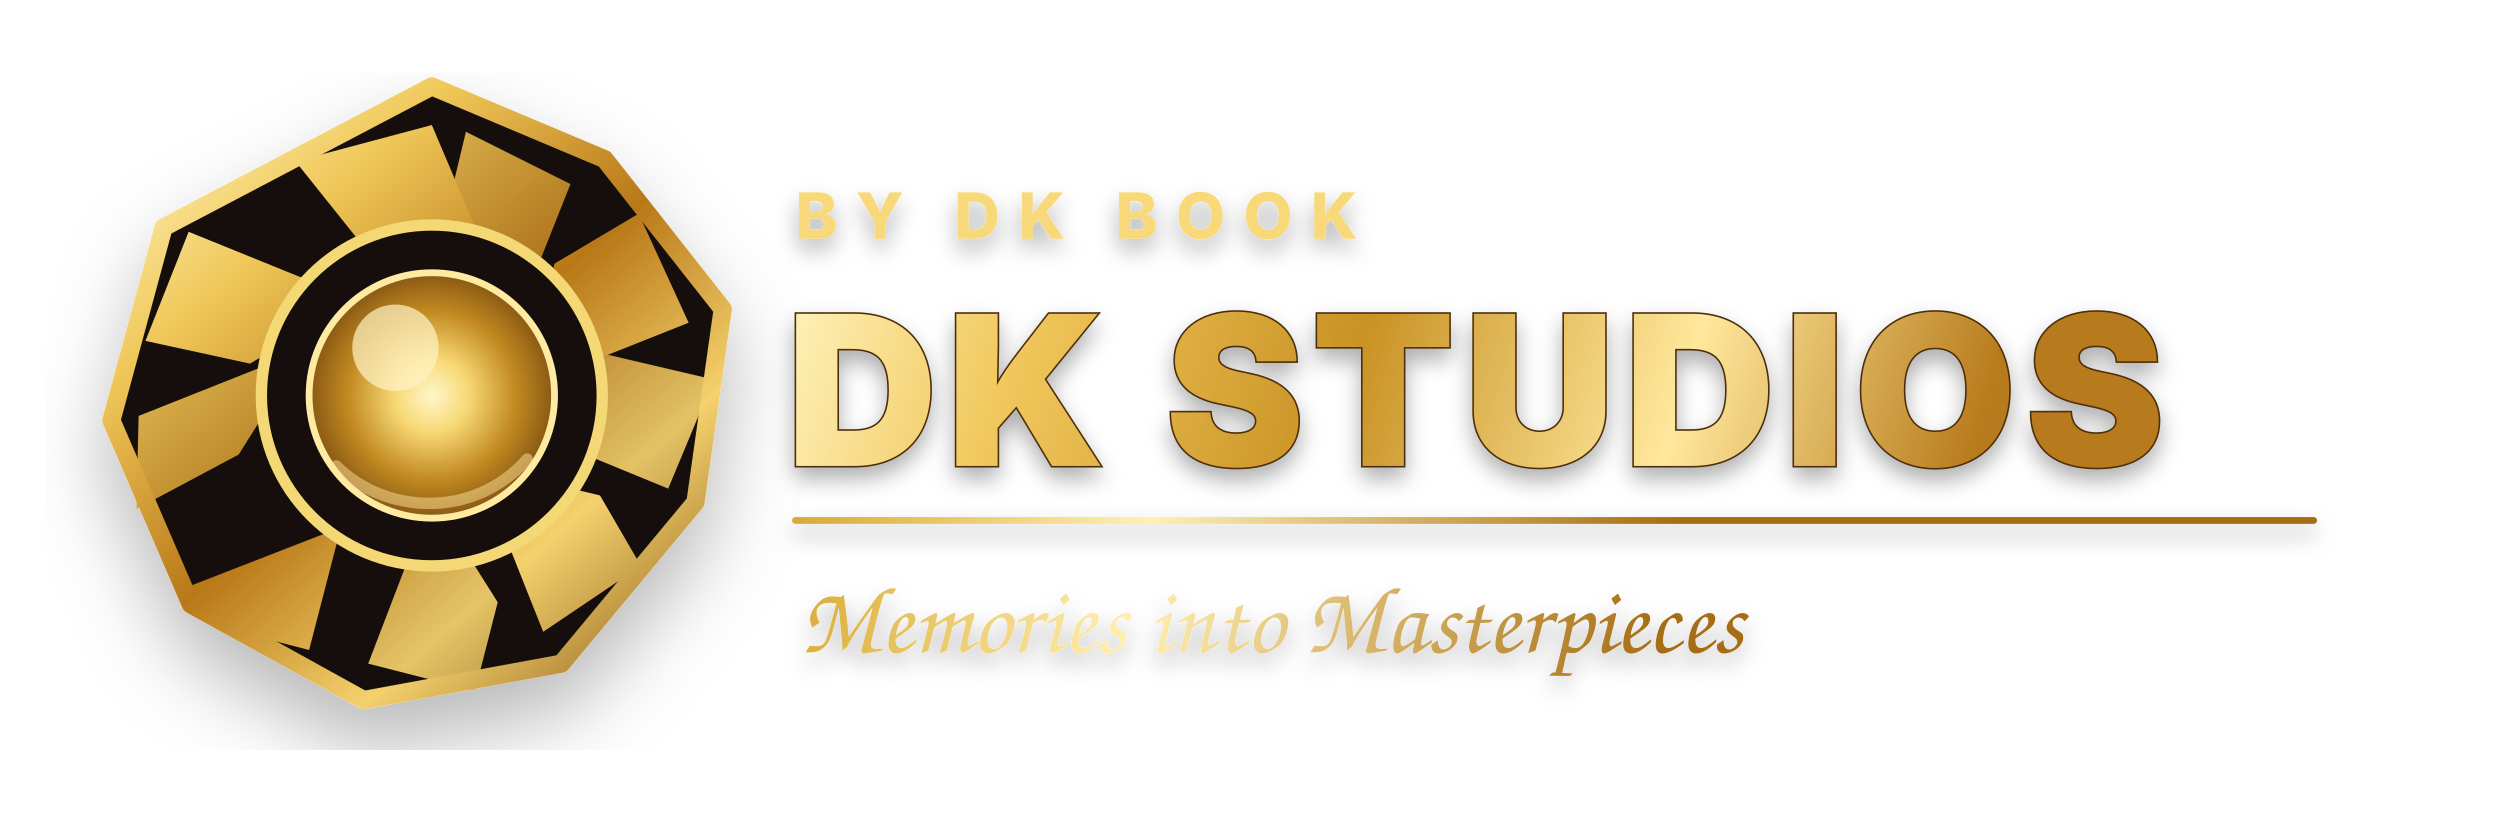
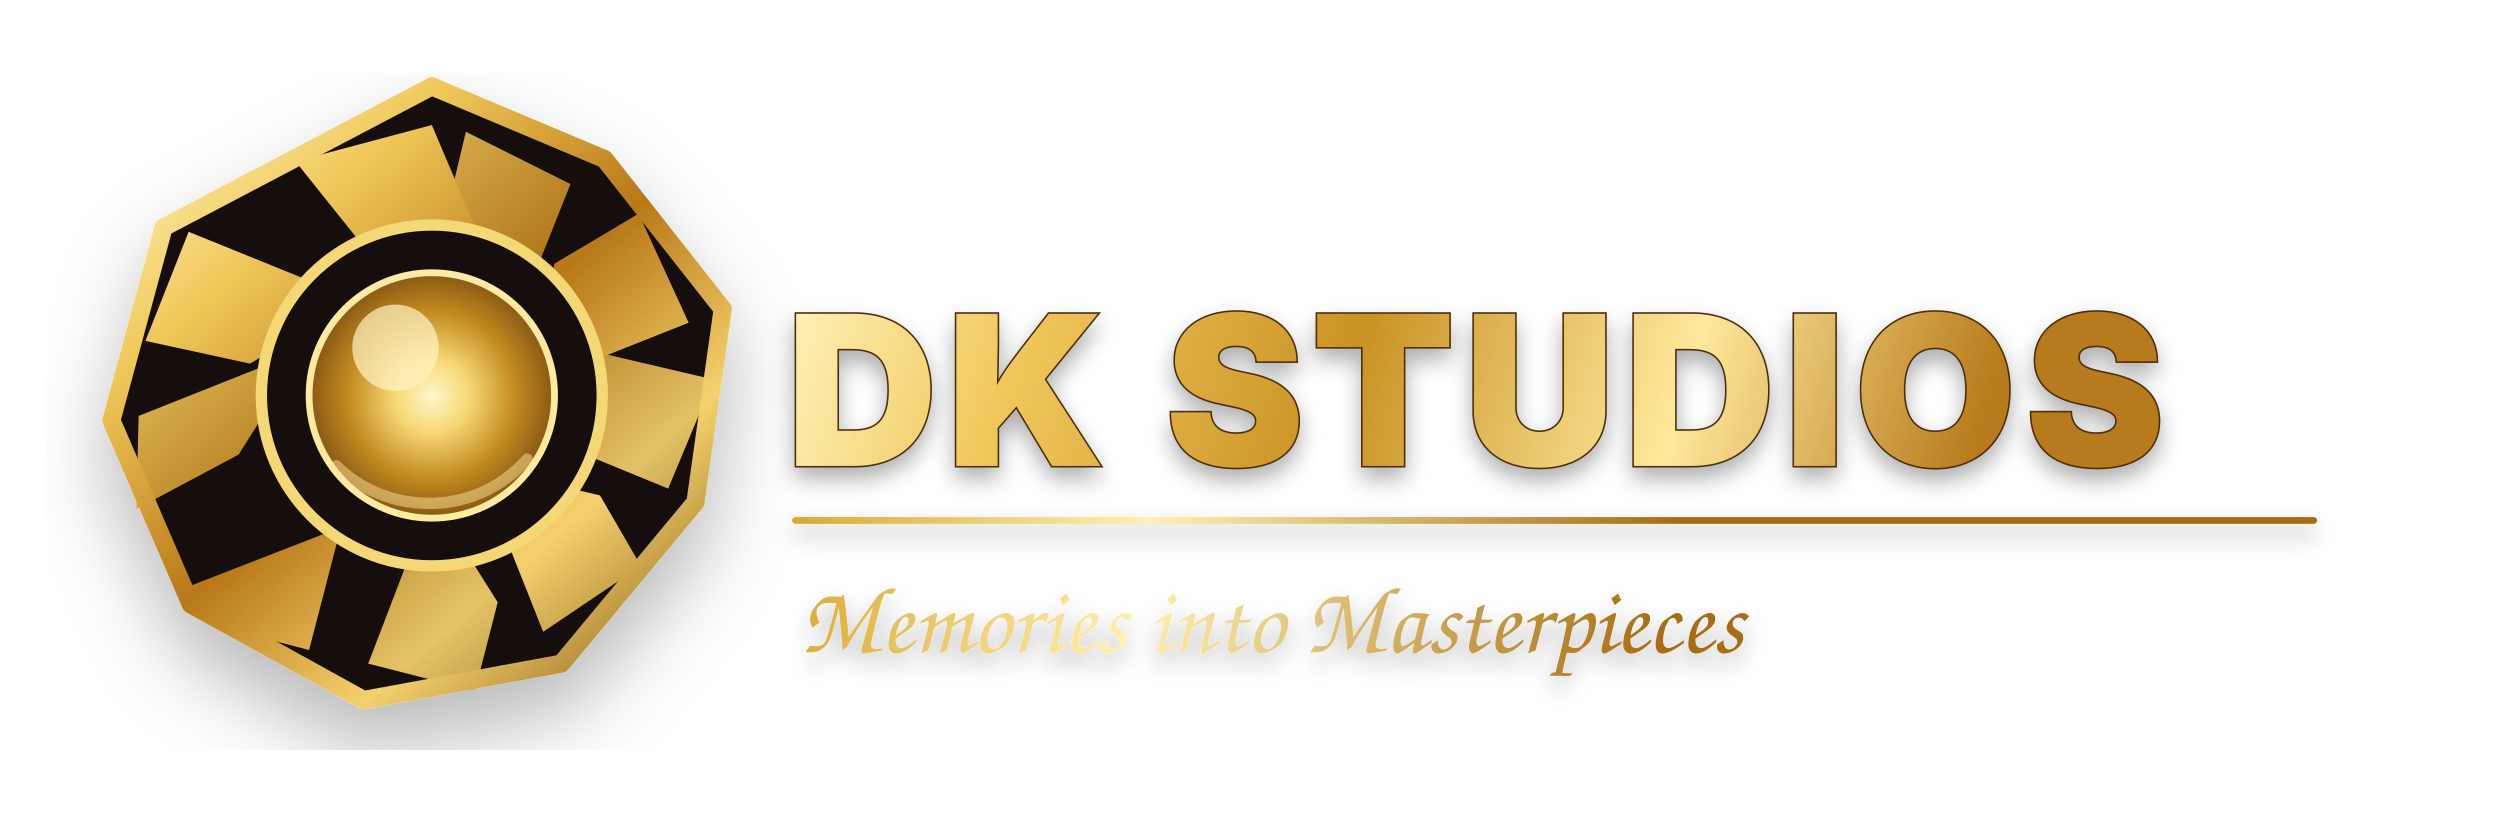
<svg xmlns="http://www.w3.org/2000/svg" width="1100" height="360" viewBox="0 0 1100 360" fill="none" role="img" aria-labelledby="title desc">
  <defs>
    <linearGradient id="gold" x1="83" y1="38" x2="316" y2="304" gradientUnits="userSpaceOnUse">
      <stop offset="0" stop-color="#FFF3BA" />
      <stop offset="0.21" stop-color="#F0C85A" />
      <stop offset="0.48" stop-color="#B87818" />
      <stop offset="0.72" stop-color="#F4D16D" />
      <stop offset="1" stop-color="#805211" />
    </linearGradient>
    <linearGradient id="brightGold" x1="349" y1="106" x2="853" y2="256" gradientUnits="userSpaceOnUse">
      <stop offset="0" stop-color="#FFF4BF" />
      <stop offset="0.2" stop-color="#F1C85D" />
      <stop offset="0.48" stop-color="#C99224" />
      <stop offset="0.75" stop-color="#FFE89C" />
      <stop offset="1" stop-color="#B77A1A" />
    </linearGradient>
    <linearGradient id="deepGold" x1="348" y1="245" x2="727" y2="306" gradientUnits="userSpaceOnUse">
      <stop offset="0" stop-color="#D9AA35" />
      <stop offset="0.4" stop-color="#FFF0B2" />
      <stop offset="1" stop-color="#A66D13" />
    </linearGradient>
    <radialGradient id="lens" cx="0" cy="0" r="1" gradientUnits="userSpaceOnUse" gradientTransform="translate(190 174) rotate(90) scale(74)">
      <stop offset="0" stop-color="#FFF7CA" />
      <stop offset="0.22" stop-color="#F7D875" />
      <stop offset="0.5" stop-color="#C28A21" />
      <stop offset="0.78" stop-color="#7B4D12" />
      <stop offset="1" stop-color="#21150A" />
    </radialGradient>
    <filter id="softShadow" x="20" y="14" width="1041" height="316" filterUnits="userSpaceOnUse" color-interpolation-filters="sRGB">
      <feDropShadow dx="0" dy="18" stdDeviation="18" flood-color="#000000" flood-opacity="0.28" />
    </filter>
    <filter id="textGlow" x="315" y="64" width="740" height="248" filterUnits="userSpaceOnUse" color-interpolation-filters="sRGB">
      <feDropShadow dx="0" dy="5" stdDeviation="5" flood-color="#000000" flood-opacity="0.32" />
    </filter>
  </defs>
  <g filter="url(#softShadow)">
    <path d="M190 38L266 70L318 136L306 221L247 292L160 308L84 266L49 185L72 100L190 38Z" fill="#16100A" />
    <path d="M190 38L266 70L318 136L306 221L247 292L160 308L84 266L49 185L72 100L190 38Z" stroke="url(#gold)" stroke-width="8" stroke-linejoin="round" />
    <path d="M190 55L221 128L166 116L130 71L190 55Z" fill="url(#gold)" />
    <path d="M251 81L222 154L193 108L205 58L251 81Z" fill="url(#gold)" opacity="0.92" />
    <path d="M303 142L230 171L244 116L281 94L303 142Z" fill="url(#gold)" />
    <path d="M294 215L221 185L267 156L314 167L294 215Z" fill="url(#gold)" opacity="0.92" />
    <path d="M239 278L210 205L264 218L282 249L239 278Z" fill="url(#gold)" />
    <path d="M162 292L190 219L219 265L209 304L162 292Z" fill="url(#gold)" opacity="0.93" />
    <path d="M78 260L150 232L136 286L105 278L78 260Z" fill="url(#gold)" />
    <path d="M61 183L134 154L105 200L60 224L61 183Z" fill="url(#gold)" opacity="0.93" />
    <path d="M83 102L157 132L110 160L64 150L83 102Z" fill="url(#gold)" />
    <circle cx="190" cy="174" r="75" fill="#120C07" stroke="#F4D875" stroke-width="5" />
    <circle cx="190" cy="174" r="54" fill="url(#lens)" stroke="#FFEAA1" stroke-width="3" />
    <circle cx="174" cy="153" r="19" fill="#FFF4C6" opacity="0.7" />
    <path d="M148 205C169 226 208 229 232 202" stroke="#FFE49A" stroke-width="5" stroke-linecap="round" opacity="0.5" />
  </g>
  <g filter="url(#textGlow)">
-     <text x="350" y="105" fill="#F8D97A" font-size="28" font-weight="800" letter-spacing="8" font-family="Inter, Montserrat, Arial, sans-serif">BY DK BOOK</text>
    <text x="346" y="205" fill="url(#brightGold)" stroke="#4C2D08" stroke-width="1.4" paint-order="stroke" font-size="92" font-weight="950" letter-spacing="4" font-family="Inter, Montserrat, Arial Black, sans-serif">DK STUDIOS</text>
    <path d="M350 229H1018" stroke="url(#deepGold)" stroke-width="3" stroke-linecap="round" />
    <text x="352" y="287" fill="url(#deepGold)" font-size="42" font-weight="600" letter-spacing="0" font-family="Segoe Script, Brush Script MT, cursive">Memories into Masterpieces</text>
  </g>
</svg>
